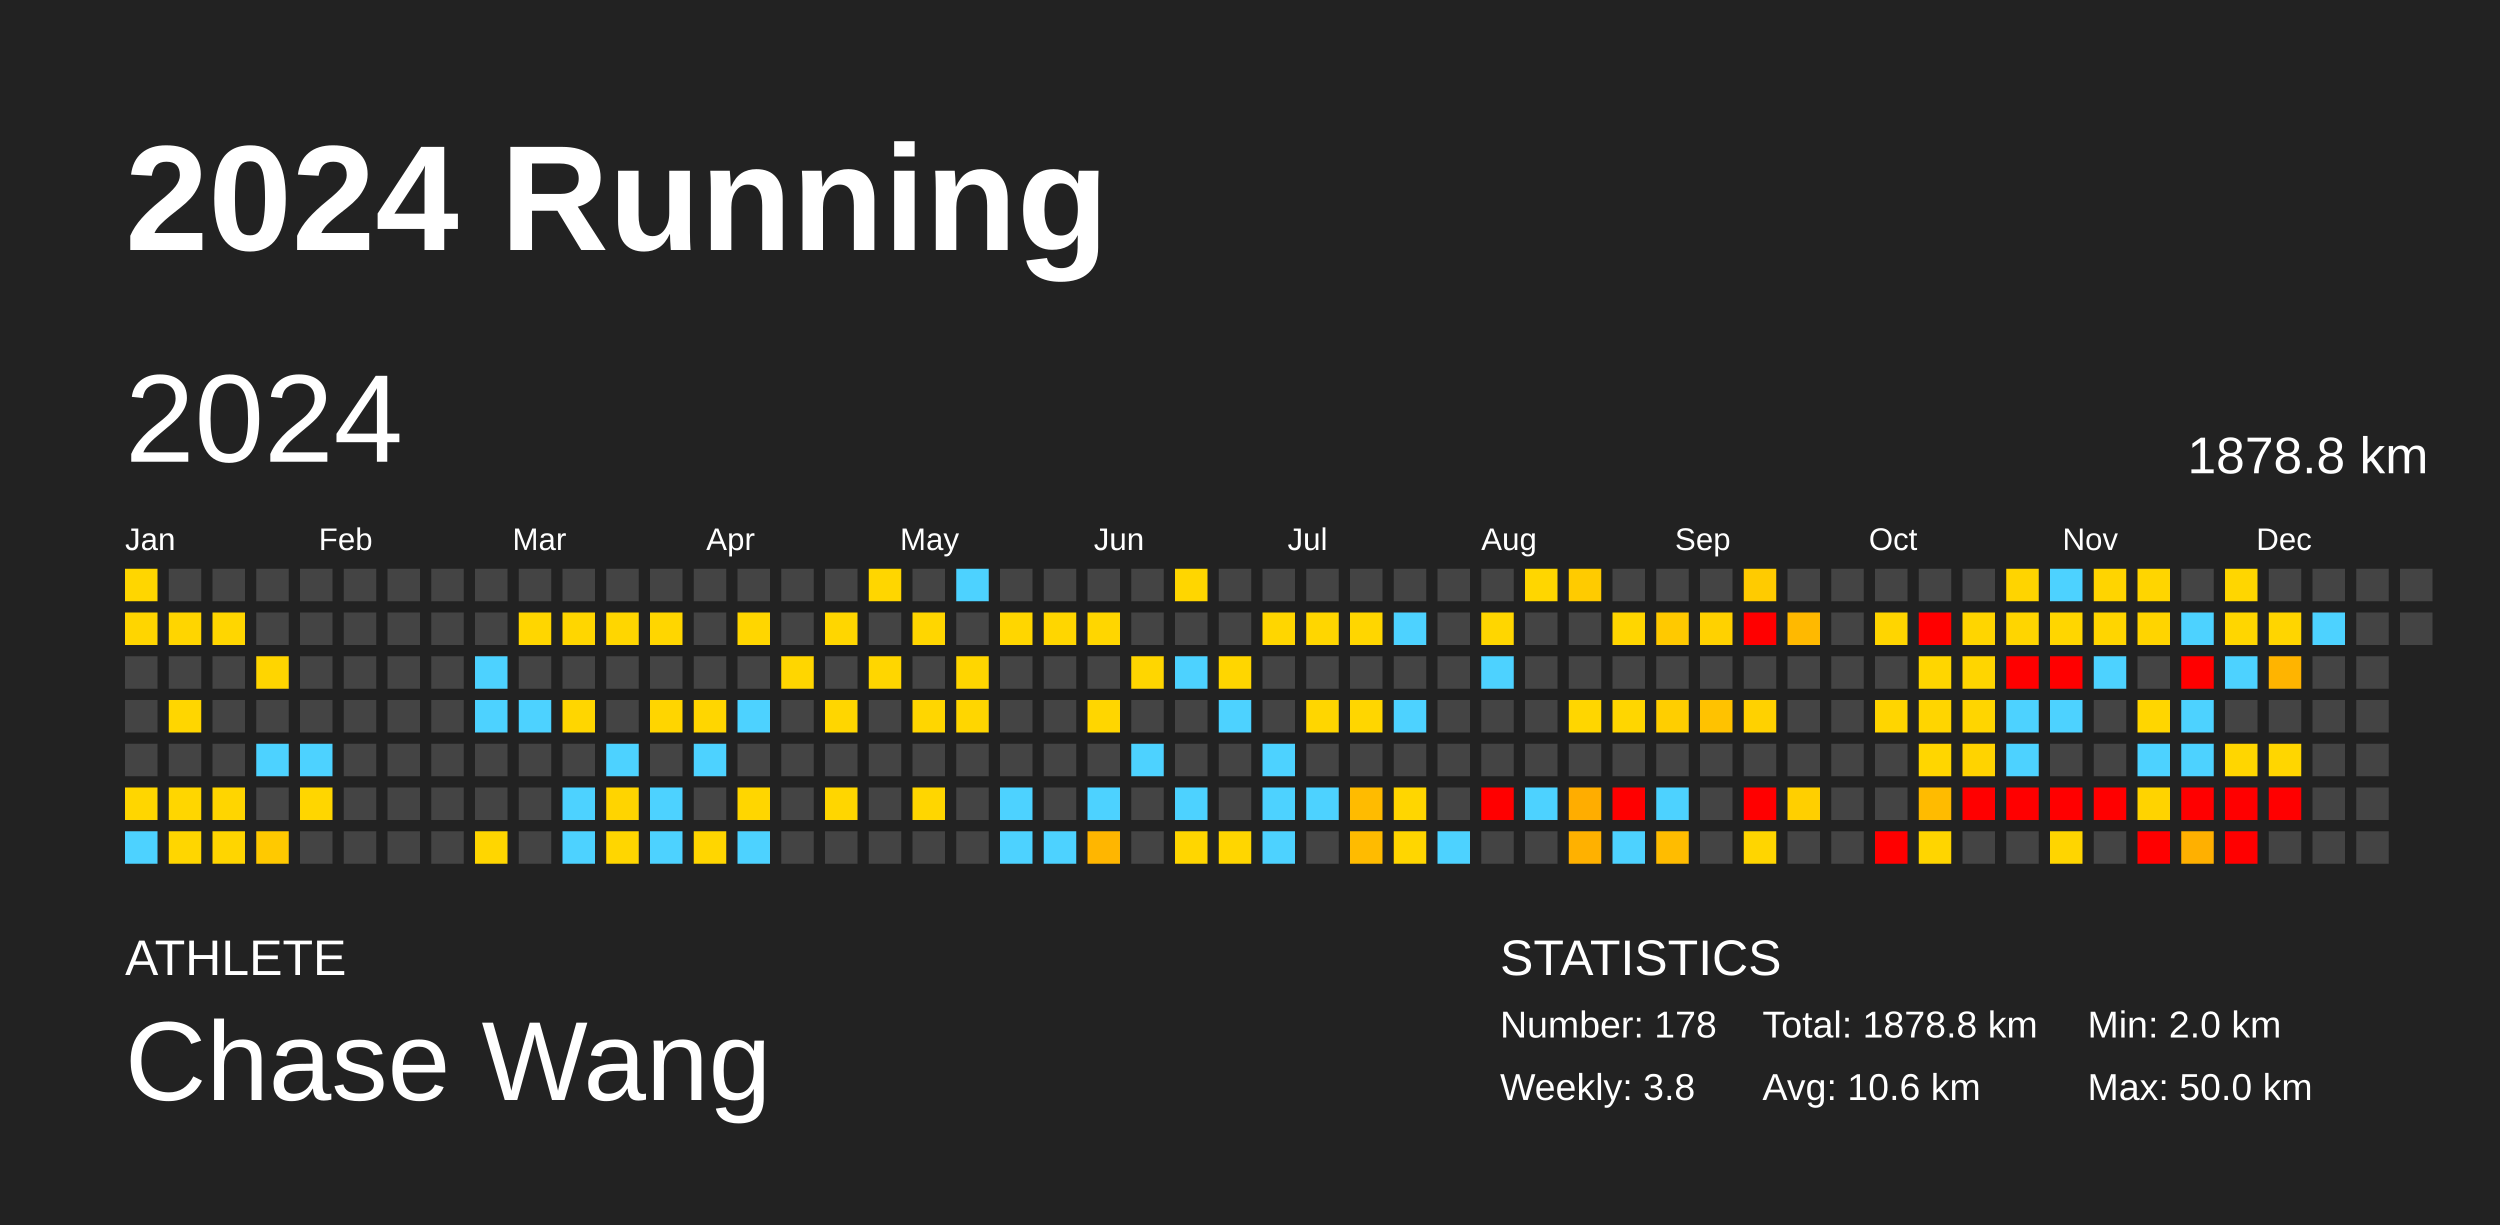
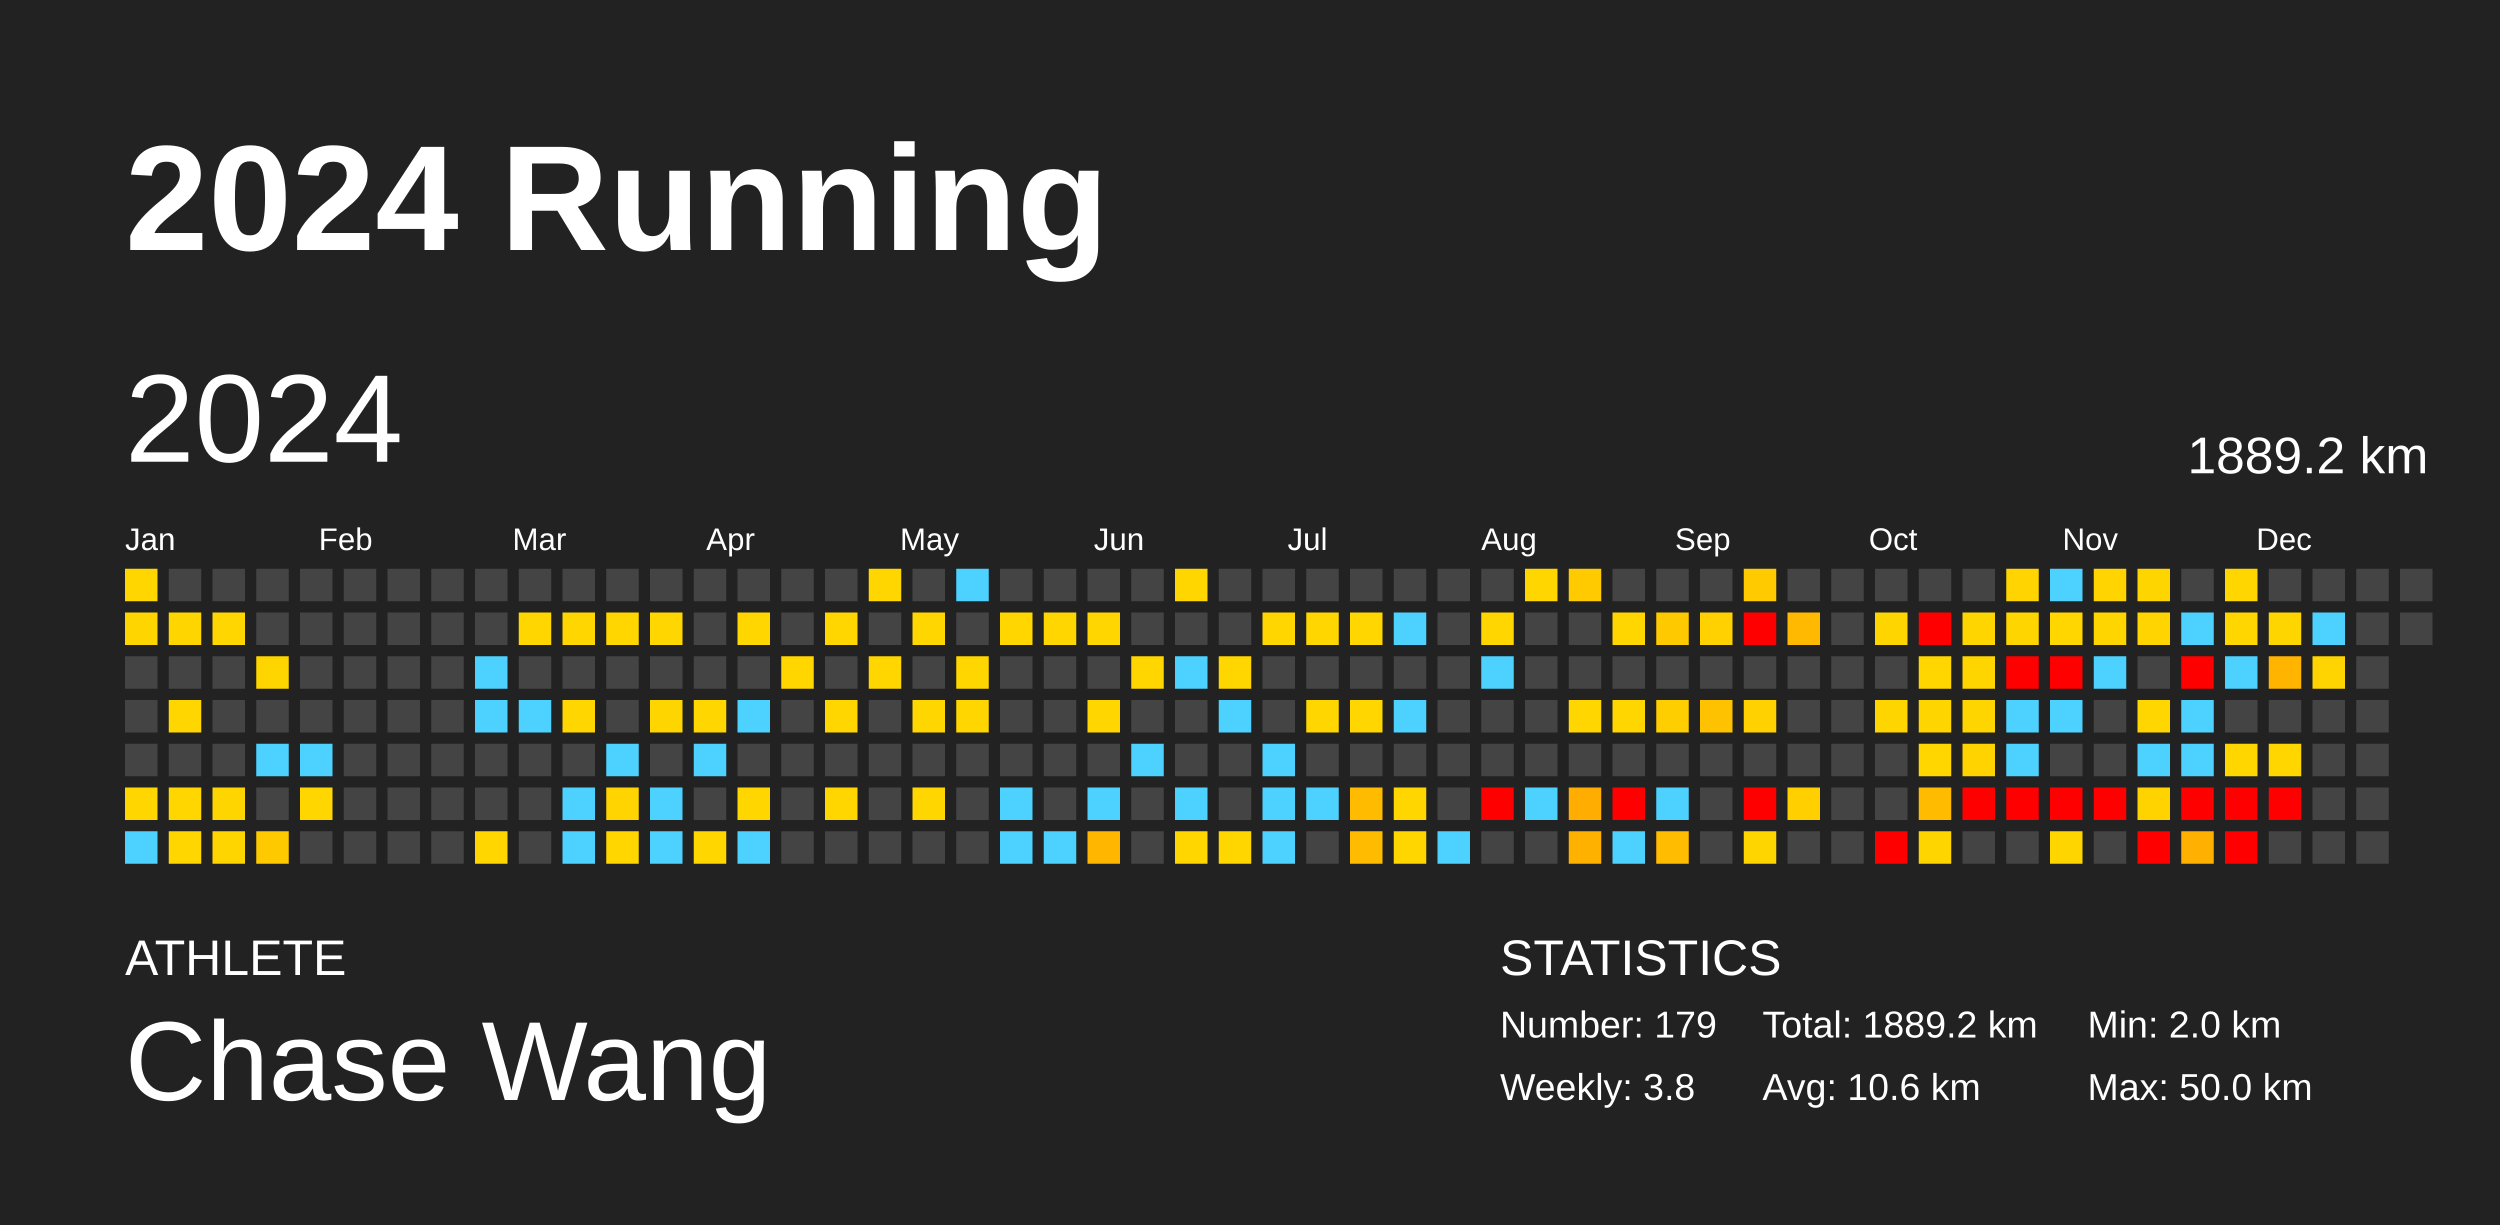
<svg xmlns="http://www.w3.org/2000/svg" baseProfile="full" height="98mm" version="1.1" viewBox="0,0,200,98" width="200mm">
  <defs />
  <rect fill="#222222" height="98" width="200" x="0" y="0" />
  <text fill="#FFFFFF" style="font-size:12px; font-family:Arial; font-weight:bold;" x="10" y="20">2024 Running</text>
  <text fill="#FFFFFF" style="font-size:4px; font-family:Arial" x="10" y="78">ATHLETE</text>
  <text fill="#FFFFFF" style="font-size:9px; font-family:Arial" x="10" y="88">Chase Wang</text>
  <text fill="#FFFFFF" style="font-size:4px; font-family:Arial" x="120" y="78">STATISTICS</text>
-   <text fill="#FFFFFF" style="font-size:3px; font-family:Arial" x="120" y="83">Number: 178</text>
+   <text fill="#FFFFFF" style="font-size:3px; font-family:Arial" x="120" y="83">Number: 179</text>
  <text fill="#FFFFFF" style="font-size:3px; font-family:Arial" x="120" y="88">Weekly: 3.8</text>
-   <text fill="#FFFFFF" style="font-size:3px; font-family:Arial" x="141" y="83">Total: 1878.8 km</text>
+   <text fill="#FFFFFF" style="font-size:3px; font-family:Arial" x="141" y="83">Total: 1889.2 km</text>
  <text fill="#FFFFFF" style="font-size:3px; font-family:Arial" x="141" y="88">Avg: 10.6 km</text>
  <text fill="#FFFFFF" style="font-size:3px; font-family:Arial" x="167" y="83">Min: 2.0 km</text>
  <text fill="#FFFFFF" style="font-size:3px; font-family:Arial" x="167" y="88">Max: 50.0 km</text>
  <text dominant-baseline="hanging" fill="#FFFFFF" style="font-size:10.0px; font-family:Arial;" x="10" y="30">2024</text>
-   <text dominant-baseline="hanging" fill="#FFFFFF" style="font-size:4.125px; font-family:Arial;" x="175" y="35">1878.8 km</text>
+   <text dominant-baseline="hanging" fill="#FFFFFF" style="font-size:4.125px; font-family:Arial;" x="175" y="35">1889.2 km</text>
  <text fill="#FFFFFF" style="font-size:2.5px; font-family:Arial" x="10.0" y="44">Jan</text>
  <text fill="#FFFFFF" style="font-size:2.5px; font-family:Arial" x="25.5" y="44">Feb</text>
  <text fill="#FFFFFF" style="font-size:2.5px; font-family:Arial" x="41.0" y="44">Mar</text>
  <text fill="#FFFFFF" style="font-size:2.5px; font-family:Arial" x="56.5" y="44">Apr</text>
  <text fill="#FFFFFF" style="font-size:2.5px; font-family:Arial" x="72.0" y="44">May</text>
  <text fill="#FFFFFF" style="font-size:2.5px; font-family:Arial" x="87.5" y="44">Jun</text>
  <text fill="#FFFFFF" style="font-size:2.5px; font-family:Arial" x="103.0" y="44">Jul</text>
  <text fill="#FFFFFF" style="font-size:2.5px; font-family:Arial" x="118.5" y="44">Aug</text>
  <text fill="#FFFFFF" style="font-size:2.5px; font-family:Arial" x="134.0" y="44">Sep</text>
  <text fill="#FFFFFF" style="font-size:2.5px; font-family:Arial" x="149.5" y="44">Oct</text>
  <text fill="#FFFFFF" style="font-size:2.5px; font-family:Arial" x="165.0" y="44">Nov</text>
  <text fill="#FFFFFF" style="font-size:2.5px; font-family:Arial" x="180.5" y="44">Dec</text>
  <rect fill="#ffd600" height="2.6" width="2.6" x="10.0" y="45.5" />
  <rect fill="#ffd500" height="2.6" width="2.6" x="10.0" y="49.0" />
  <rect fill="#444444" height="2.6" width="2.6" x="10.0" y="52.5" />
  <rect fill="#444444" height="2.6" width="2.6" x="10.0" y="56.0" />
  <rect fill="#444444" height="2.6" width="2.6" x="10.0" y="59.5" />
  <rect fill="#ffd600" height="2.6" width="2.6" x="10.0" y="63.0" />
  <rect fill="#4dd2ff" height="2.6" width="2.6" x="10.0" y="66.5" />
  <rect fill="#444444" height="2.6" width="2.6" x="13.5" y="45.5" />
  <rect fill="#ffd500" height="2.6" width="2.6" x="13.5" y="49.0" />
  <rect fill="#444444" height="2.6" width="2.6" x="13.5" y="52.5" />
  <rect fill="#ffd600" height="2.6" width="2.6" x="13.5" y="56.0" />
  <rect fill="#444444" height="2.6" width="2.6" x="13.5" y="59.5" />
  <rect fill="#ffd600" height="2.6" width="2.6" x="13.5" y="63.0" />
  <rect fill="#ffd600" height="2.6" width="2.6" x="13.5" y="66.5" />
  <rect fill="#444444" height="2.6" width="2.6" x="17.0" y="45.5" />
  <rect fill="#ffd600" height="2.6" width="2.6" x="17.0" y="49.0" />
  <rect fill="#444444" height="2.6" width="2.6" x="17.0" y="52.5" />
  <rect fill="#444444" height="2.6" width="2.6" x="17.0" y="56.0" />
  <rect fill="#444444" height="2.6" width="2.6" x="17.0" y="59.5" />
  <rect fill="#ffd500" height="2.6" width="2.6" x="17.0" y="63.0" />
  <rect fill="#ffd500" height="2.6" width="2.6" x="17.0" y="66.5" />
  <rect fill="#444444" height="2.6" width="2.6" x="20.5" y="45.5" />
  <rect fill="#444444" height="2.6" width="2.6" x="20.5" y="49.0" />
  <rect fill="#ffd500" height="2.6" width="2.6" x="20.5" y="52.5" />
  <rect fill="#444444" height="2.6" width="2.6" x="20.5" y="56.0" />
  <rect fill="#4dd2ff" height="2.6" width="2.6" x="20.5" y="59.5" />
  <rect fill="#444444" height="2.6" width="2.6" x="20.5" y="63.0" />
  <rect fill="#ffc900" height="2.6" width="2.6" x="20.5" y="66.5" />
  <rect fill="#444444" height="2.6" width="2.6" x="24.0" y="45.5" />
  <rect fill="#444444" height="2.6" width="2.6" x="24.0" y="49.0" />
  <rect fill="#444444" height="2.6" width="2.6" x="24.0" y="52.5" />
  <rect fill="#444444" height="2.6" width="2.6" x="24.0" y="56.0" />
  <rect fill="#4dd2ff" height="2.6" width="2.6" x="24.0" y="59.5" />
  <rect fill="#ffd600" height="2.6" width="2.6" x="24.0" y="63.0" />
  <rect fill="#444444" height="2.6" width="2.6" x="24.0" y="66.5" />
  <rect fill="#444444" height="2.6" width="2.6" x="27.5" y="45.5" />
  <rect fill="#444444" height="2.6" width="2.6" x="27.5" y="49.0" />
  <rect fill="#444444" height="2.6" width="2.6" x="27.5" y="52.5" />
  <rect fill="#444444" height="2.6" width="2.6" x="27.5" y="56.0" />
  <rect fill="#444444" height="2.6" width="2.6" x="27.5" y="59.5" />
  <rect fill="#444444" height="2.6" width="2.6" x="27.5" y="63.0" />
  <rect fill="#444444" height="2.6" width="2.6" x="27.5" y="66.5" />
  <rect fill="#444444" height="2.6" width="2.6" x="31.0" y="45.5" />
  <rect fill="#444444" height="2.6" width="2.6" x="31.0" y="49.0" />
  <rect fill="#444444" height="2.6" width="2.6" x="31.0" y="52.5" />
  <rect fill="#444444" height="2.6" width="2.6" x="31.0" y="56.0" />
  <rect fill="#444444" height="2.6" width="2.6" x="31.0" y="59.5" />
  <rect fill="#444444" height="2.6" width="2.6" x="31.0" y="63.0" />
  <rect fill="#444444" height="2.6" width="2.6" x="31.0" y="66.5" />
  <rect fill="#444444" height="2.6" width="2.6" x="34.5" y="45.5" />
  <rect fill="#444444" height="2.6" width="2.6" x="34.5" y="49.0" />
  <rect fill="#444444" height="2.6" width="2.6" x="34.5" y="52.5" />
  <rect fill="#444444" height="2.6" width="2.6" x="34.5" y="56.0" />
  <rect fill="#444444" height="2.6" width="2.6" x="34.5" y="59.5" />
  <rect fill="#444444" height="2.6" width="2.6" x="34.5" y="63.0" />
  <rect fill="#444444" height="2.6" width="2.6" x="34.5" y="66.5" />
  <rect fill="#444444" height="2.6" width="2.6" x="38.0" y="45.5" />
  <rect fill="#444444" height="2.6" width="2.6" x="38.0" y="49.0" />
  <rect fill="#4dd2ff" height="2.6" width="2.6" x="38.0" y="52.5" />
  <rect fill="#4dd2ff" height="2.6" width="2.6" x="38.0" y="56.0" />
  <rect fill="#444444" height="2.6" width="2.6" x="38.0" y="59.5" />
  <rect fill="#444444" height="2.6" width="2.6" x="38.0" y="63.0" />
  <rect fill="#ffd600" height="2.6" width="2.6" x="38.0" y="66.5" />
  <rect fill="#444444" height="2.6" width="2.6" x="41.5" y="45.5" />
  <rect fill="#ffd600" height="2.6" width="2.6" x="41.5" y="49.0" />
  <rect fill="#444444" height="2.6" width="2.6" x="41.5" y="52.5" />
  <rect fill="#4dd2ff" height="2.6" width="2.6" x="41.5" y="56.0" />
  <rect fill="#444444" height="2.6" width="2.6" x="41.5" y="59.5" />
  <rect fill="#444444" height="2.6" width="2.6" x="41.5" y="63.0" />
  <rect fill="#444444" height="2.6" width="2.6" x="41.5" y="66.5" />
  <rect fill="#444444" height="2.6" width="2.6" x="45.0" y="45.5" />
  <rect fill="#ffd600" height="2.6" width="2.6" x="45.0" y="49.0" />
  <rect fill="#444444" height="2.6" width="2.6" x="45.0" y="52.5" />
  <rect fill="#ffd600" height="2.6" width="2.6" x="45.0" y="56.0" />
  <rect fill="#444444" height="2.6" width="2.6" x="45.0" y="59.5" />
  <rect fill="#4dd2ff" height="2.6" width="2.6" x="45.0" y="63.0" />
  <rect fill="#4dd2ff" height="2.6" width="2.6" x="45.0" y="66.5" />
  <rect fill="#444444" height="2.6" width="2.6" x="48.5" y="45.5" />
  <rect fill="#ffd600" height="2.6" width="2.6" x="48.5" y="49.0" />
  <rect fill="#444444" height="2.6" width="2.6" x="48.5" y="52.5" />
  <rect fill="#444444" height="2.6" width="2.6" x="48.5" y="56.0" />
  <rect fill="#4dd2ff" height="2.6" width="2.6" x="48.5" y="59.5" />
  <rect fill="#ffd400" height="2.6" width="2.6" x="48.5" y="63.0" />
  <rect fill="#ffd600" height="2.6" width="2.6" x="48.5" y="66.5" />
  <rect fill="#444444" height="2.6" width="2.6" x="52.0" y="45.5" />
  <rect fill="#ffd600" height="2.6" width="2.6" x="52.0" y="49.0" />
  <rect fill="#444444" height="2.6" width="2.6" x="52.0" y="52.5" />
  <rect fill="#ffd500" height="2.6" width="2.6" x="52.0" y="56.0" />
  <rect fill="#444444" height="2.6" width="2.6" x="52.0" y="59.5" />
  <rect fill="#4dd2ff" height="2.6" width="2.6" x="52.0" y="63.0" />
  <rect fill="#4dd2ff" height="2.6" width="2.6" x="52.0" y="66.5" />
  <rect fill="#444444" height="2.6" width="2.6" x="55.5" y="45.5" />
  <rect fill="#444444" height="2.6" width="2.6" x="55.5" y="49.0" />
  <rect fill="#444444" height="2.6" width="2.6" x="55.5" y="52.5" />
  <rect fill="#ffd600" height="2.6" width="2.6" x="55.5" y="56.0" />
  <rect fill="#4dd2ff" height="2.6" width="2.6" x="55.5" y="59.5" />
  <rect fill="#444444" height="2.6" width="2.6" x="55.5" y="63.0" />
  <rect fill="#ffd600" height="2.6" width="2.6" x="55.5" y="66.5" />
  <rect fill="#444444" height="2.6" width="2.6" x="59.0" y="45.5" />
  <rect fill="#ffd600" height="2.6" width="2.6" x="59.0" y="49.0" />
  <rect fill="#444444" height="2.6" width="2.6" x="59.0" y="52.5" />
  <rect fill="#4dd2ff" height="2.6" width="2.6" x="59.0" y="56.0" />
  <rect fill="#444444" height="2.6" width="2.6" x="59.0" y="59.5" />
  <rect fill="#ffd600" height="2.6" width="2.6" x="59.0" y="63.0" />
  <rect fill="#4dd2ff" height="2.6" width="2.6" x="59.0" y="66.5" />
  <rect fill="#444444" height="2.6" width="2.6" x="62.5" y="45.5" />
  <rect fill="#444444" height="2.6" width="2.6" x="62.5" y="49.0" />
  <rect fill="#ffd600" height="2.6" width="2.6" x="62.5" y="52.5" />
  <rect fill="#444444" height="2.6" width="2.6" x="62.5" y="56.0" />
  <rect fill="#444444" height="2.6" width="2.6" x="62.5" y="59.5" />
  <rect fill="#444444" height="2.6" width="2.6" x="62.5" y="63.0" />
  <rect fill="#444444" height="2.6" width="2.6" x="62.5" y="66.5" />
  <rect fill="#444444" height="2.6" width="2.6" x="66.0" y="45.5" />
  <rect fill="#ffd600" height="2.6" width="2.6" x="66.0" y="49.0" />
  <rect fill="#444444" height="2.6" width="2.6" x="66.0" y="52.5" />
  <rect fill="#ffd600" height="2.6" width="2.6" x="66.0" y="56.0" />
  <rect fill="#444444" height="2.6" width="2.6" x="66.0" y="59.5" />
  <rect fill="#ffd600" height="2.6" width="2.6" x="66.0" y="63.0" />
  <rect fill="#444444" height="2.6" width="2.6" x="66.0" y="66.5" />
  <rect fill="#ffd600" height="2.6" width="2.6" x="69.5" y="45.5" />
  <rect fill="#444444" height="2.6" width="2.6" x="69.5" y="49.0" />
  <rect fill="#ffd600" height="2.6" width="2.6" x="69.5" y="52.5" />
  <rect fill="#444444" height="2.6" width="2.6" x="69.5" y="56.0" />
  <rect fill="#444444" height="2.6" width="2.6" x="69.5" y="59.5" />
  <rect fill="#444444" height="2.6" width="2.6" x="69.5" y="63.0" />
  <rect fill="#444444" height="2.6" width="2.6" x="69.5" y="66.5" />
  <rect fill="#444444" height="2.6" width="2.6" x="73.0" y="45.5" />
  <rect fill="#ffd600" height="2.6" width="2.6" x="73.0" y="49.0" />
  <rect fill="#444444" height="2.6" width="2.6" x="73.0" y="52.5" />
  <rect fill="#ffd600" height="2.6" width="2.6" x="73.0" y="56.0" />
  <rect fill="#444444" height="2.6" width="2.6" x="73.0" y="59.5" />
  <rect fill="#ffd600" height="2.6" width="2.6" x="73.0" y="63.0" />
  <rect fill="#444444" height="2.6" width="2.6" x="73.0" y="66.5" />
  <rect fill="#4dd2ff" height="2.6" width="2.6" x="76.5" y="45.5" />
  <rect fill="#444444" height="2.6" width="2.6" x="76.5" y="49.0" />
  <rect fill="#ffd600" height="2.6" width="2.6" x="76.5" y="52.5" />
  <rect fill="#ffd600" height="2.6" width="2.6" x="76.5" y="56.0" />
  <rect fill="#444444" height="2.6" width="2.6" x="76.5" y="59.5" />
  <rect fill="#444444" height="2.6" width="2.6" x="76.5" y="63.0" />
  <rect fill="#444444" height="2.6" width="2.6" x="76.5" y="66.5" />
  <rect fill="#444444" height="2.6" width="2.6" x="80.0" y="45.5" />
  <rect fill="#ffd600" height="2.6" width="2.6" x="80.0" y="49.0" />
  <rect fill="#444444" height="2.6" width="2.6" x="80.0" y="52.5" />
  <rect fill="#444444" height="2.6" width="2.6" x="80.0" y="56.0" />
  <rect fill="#444444" height="2.6" width="2.6" x="80.0" y="59.5" />
  <rect fill="#4dd2ff" height="2.6" width="2.6" x="80.0" y="63.0" />
  <rect fill="#4dd2ff" height="2.6" width="2.6" x="80.0" y="66.5" />
  <rect fill="#444444" height="2.6" width="2.6" x="83.5" y="45.5" />
  <rect fill="#ffd600" height="2.6" width="2.6" x="83.5" y="49.0" />
  <rect fill="#444444" height="2.6" width="2.6" x="83.5" y="52.5" />
  <rect fill="#444444" height="2.6" width="2.6" x="83.5" y="56.0" />
  <rect fill="#444444" height="2.6" width="2.6" x="83.5" y="59.5" />
  <rect fill="#444444" height="2.6" width="2.6" x="83.5" y="63.0" />
  <rect fill="#4dd2ff" height="2.6" width="2.6" x="83.5" y="66.5" />
  <rect fill="#444444" height="2.6" width="2.6" x="87.0" y="45.5" />
  <rect fill="#ffd600" height="2.6" width="2.6" x="87.0" y="49.0" />
  <rect fill="#444444" height="2.6" width="2.6" x="87.0" y="52.5" />
  <rect fill="#ffd600" height="2.6" width="2.6" x="87.0" y="56.0" />
  <rect fill="#444444" height="2.6" width="2.6" x="87.0" y="59.5" />
  <rect fill="#4dd2ff" height="2.6" width="2.6" x="87.0" y="63.0" />
  <rect fill="#ffb600" height="2.6" width="2.6" x="87.0" y="66.5" />
  <rect fill="#444444" height="2.6" width="2.6" x="90.5" y="45.5" />
  <rect fill="#444444" height="2.6" width="2.6" x="90.5" y="49.0" />
  <rect fill="#ffd600" height="2.6" width="2.6" x="90.5" y="52.5" />
  <rect fill="#444444" height="2.6" width="2.6" x="90.5" y="56.0" />
  <rect fill="#4dd2ff" height="2.6" width="2.6" x="90.5" y="59.5" />
  <rect fill="#444444" height="2.6" width="2.6" x="90.5" y="63.0" />
  <rect fill="#444444" height="2.6" width="2.6" x="90.5" y="66.5" />
  <rect fill="#ffd600" height="2.6" width="2.6" x="94.0" y="45.5" />
  <rect fill="#444444" height="2.6" width="2.6" x="94.0" y="49.0" />
  <rect fill="#4dd2ff" height="2.6" width="2.6" x="94.0" y="52.5" />
  <rect fill="#444444" height="2.6" width="2.6" x="94.0" y="56.0" />
  <rect fill="#444444" height="2.6" width="2.6" x="94.0" y="59.5" />
  <rect fill="#4dd2ff" height="2.6" width="2.6" x="94.0" y="63.0" />
  <rect fill="#ffd600" height="2.6" width="2.6" x="94.0" y="66.5" />
  <rect fill="#444444" height="2.6" width="2.6" x="97.5" y="45.5" />
  <rect fill="#444444" height="2.6" width="2.6" x="97.5" y="49.0" />
  <rect fill="#ffd600" height="2.6" width="2.6" x="97.5" y="52.5" />
  <rect fill="#4dd2ff" height="2.6" width="2.6" x="97.5" y="56.0" />
  <rect fill="#444444" height="2.6" width="2.6" x="97.5" y="59.5" />
  <rect fill="#444444" height="2.6" width="2.6" x="97.5" y="63.0" />
  <rect fill="#ffd600" height="2.6" width="2.6" x="97.5" y="66.5" />
  <rect fill="#444444" height="2.6" width="2.6" x="101.0" y="45.5" />
  <rect fill="#ffd600" height="2.6" width="2.6" x="101.0" y="49.0" />
  <rect fill="#444444" height="2.6" width="2.6" x="101.0" y="52.5" />
  <rect fill="#444444" height="2.6" width="2.6" x="101.0" y="56.0" />
  <rect fill="#4dd2ff" height="2.6" width="2.6" x="101.0" y="59.5" />
  <rect fill="#4dd2ff" height="2.6" width="2.6" x="101.0" y="63.0" />
  <rect fill="#4dd2ff" height="2.6" width="2.6" x="101.0" y="66.5" />
  <rect fill="#444444" height="2.6" width="2.6" x="104.5" y="45.5" />
  <rect fill="#ffd600" height="2.6" width="2.6" x="104.5" y="49.0" />
  <rect fill="#444444" height="2.6" width="2.6" x="104.5" y="52.5" />
  <rect fill="#ffd600" height="2.6" width="2.6" x="104.5" y="56.0" />
  <rect fill="#444444" height="2.6" width="2.6" x="104.5" y="59.5" />
  <rect fill="#4dd2ff" height="2.6" width="2.6" x="104.5" y="63.0" />
  <rect fill="#444444" height="2.6" width="2.6" x="104.5" y="66.5" />
  <rect fill="#444444" height="2.6" width="2.6" x="108.0" y="45.5" />
  <rect fill="#ffd600" height="2.6" width="2.6" x="108.0" y="49.0" />
  <rect fill="#444444" height="2.6" width="2.6" x="108.0" y="52.5" />
  <rect fill="#ffd600" height="2.6" width="2.6" x="108.0" y="56.0" />
  <rect fill="#444444" height="2.6" width="2.6" x="108.0" y="59.5" />
  <rect fill="#ffbb00" height="2.6" width="2.6" x="108.0" y="63.0" />
  <rect fill="#ffbb00" height="2.6" width="2.6" x="108.0" y="66.5" />
  <rect fill="#444444" height="2.6" width="2.6" x="111.5" y="45.5" />
  <rect fill="#4dd2ff" height="2.6" width="2.6" x="111.5" y="49.0" />
  <rect fill="#444444" height="2.6" width="2.6" x="111.5" y="52.5" />
  <rect fill="#4dd2ff" height="2.6" width="2.6" x="111.5" y="56.0" />
  <rect fill="#444444" height="2.6" width="2.6" x="111.5" y="59.5" />
  <rect fill="#ffd600" height="2.6" width="2.6" x="111.5" y="63.0" />
  <rect fill="#ffd600" height="2.6" width="2.6" x="111.5" y="66.5" />
  <rect fill="#444444" height="2.6" width="2.6" x="115.0" y="45.5" />
  <rect fill="#444444" height="2.6" width="2.6" x="115.0" y="49.0" />
  <rect fill="#444444" height="2.6" width="2.6" x="115.0" y="52.5" />
  <rect fill="#444444" height="2.6" width="2.6" x="115.0" y="56.0" />
  <rect fill="#444444" height="2.6" width="2.6" x="115.0" y="59.5" />
  <rect fill="#444444" height="2.6" width="2.6" x="115.0" y="63.0" />
  <rect fill="#4dd2ff" height="2.6" width="2.6" x="115.0" y="66.5" />
  <rect fill="#444444" height="2.6" width="2.6" x="118.5" y="45.5" />
  <rect fill="#ffd600" height="2.6" width="2.6" x="118.5" y="49.0" />
  <rect fill="#4dd2ff" height="2.6" width="2.6" x="118.5" y="52.5" />
  <rect fill="#444444" height="2.6" width="2.6" x="118.5" y="56.0" />
  <rect fill="#444444" height="2.6" width="2.6" x="118.5" y="59.5" />
  <rect fill="red" height="2.6" width="2.6" x="118.5" y="63.0" />
  <rect fill="#444444" height="2.6" width="2.6" x="118.5" y="66.5" />
  <rect fill="#ffd600" height="2.6" width="2.6" x="122.0" y="45.5" />
  <rect fill="#444444" height="2.6" width="2.6" x="122.0" y="49.0" />
  <rect fill="#444444" height="2.6" width="2.6" x="122.0" y="52.5" />
  <rect fill="#444444" height="2.6" width="2.6" x="122.0" y="56.0" />
  <rect fill="#444444" height="2.6" width="2.6" x="122.0" y="59.5" />
  <rect fill="#4dd2ff" height="2.6" width="2.6" x="122.0" y="63.0" />
  <rect fill="#444444" height="2.6" width="2.6" x="122.0" y="66.5" />
  <rect fill="#ffcb00" height="2.6" width="2.6" x="125.5" y="45.5" />
  <rect fill="#444444" height="2.6" width="2.6" x="125.5" y="49.0" />
  <rect fill="#444444" height="2.6" width="2.6" x="125.5" y="52.5" />
  <rect fill="#ffd600" height="2.6" width="2.6" x="125.5" y="56.0" />
  <rect fill="#444444" height="2.6" width="2.6" x="125.5" y="59.5" />
  <rect fill="#ffad00" height="2.6" width="2.6" x="125.5" y="63.0" />
  <rect fill="#ffb100" height="2.6" width="2.6" x="125.5" y="66.5" />
  <rect fill="#444444" height="2.6" width="2.6" x="129.0" y="45.5" />
  <rect fill="#ffd600" height="2.6" width="2.6" x="129.0" y="49.0" />
  <rect fill="#444444" height="2.6" width="2.6" x="129.0" y="52.5" />
  <rect fill="#ffd600" height="2.6" width="2.6" x="129.0" y="56.0" />
  <rect fill="#444444" height="2.6" width="2.6" x="129.0" y="59.5" />
  <rect fill="red" height="2.6" width="2.6" x="129.0" y="63.0" />
  <rect fill="#4dd2ff" height="2.6" width="2.6" x="129.0" y="66.5" />
  <rect fill="#444444" height="2.6" width="2.6" x="132.5" y="45.5" />
  <rect fill="#ffc900" height="2.6" width="2.6" x="132.5" y="49.0" />
  <rect fill="#444444" height="2.6" width="2.6" x="132.5" y="52.5" />
  <rect fill="#ffce00" height="2.6" width="2.6" x="132.5" y="56.0" />
  <rect fill="#444444" height="2.6" width="2.6" x="132.5" y="59.5" />
  <rect fill="#4dd2ff" height="2.6" width="2.6" x="132.5" y="63.0" />
  <rect fill="#ffbc00" height="2.6" width="2.6" x="132.5" y="66.5" />
  <rect fill="#444444" height="2.6" width="2.6" x="136.0" y="45.5" />
  <rect fill="#ffd100" height="2.6" width="2.6" x="136.0" y="49.0" />
  <rect fill="#444444" height="2.6" width="2.6" x="136.0" y="52.5" />
  <rect fill="#ffc200" height="2.6" width="2.6" x="136.0" y="56.0" />
  <rect fill="#444444" height="2.6" width="2.6" x="136.0" y="59.5" />
  <rect fill="#444444" height="2.6" width="2.6" x="136.0" y="63.0" />
  <rect fill="#444444" height="2.6" width="2.6" x="136.0" y="66.5" />
  <rect fill="#ffcb00" height="2.6" width="2.6" x="139.5" y="45.5" />
  <rect fill="red" height="2.6" width="2.6" x="139.5" y="49.0" />
  <rect fill="#444444" height="2.6" width="2.6" x="139.5" y="52.5" />
  <rect fill="#ffd100" height="2.6" width="2.6" x="139.5" y="56.0" />
  <rect fill="#444444" height="2.6" width="2.6" x="139.5" y="59.5" />
  <rect fill="red" height="2.6" width="2.6" x="139.5" y="63.0" />
  <rect fill="#ffd500" height="2.6" width="2.6" x="139.5" y="66.5" />
  <rect fill="#444444" height="2.6" width="2.6" x="143.0" y="45.5" />
  <rect fill="#ffb900" height="2.6" width="2.6" x="143.0" y="49.0" />
  <rect fill="#444444" height="2.6" width="2.6" x="143.0" y="52.5" />
  <rect fill="#444444" height="2.6" width="2.6" x="143.0" y="56.0" />
  <rect fill="#444444" height="2.6" width="2.6" x="143.0" y="59.5" />
  <rect fill="#ffcf00" height="2.6" width="2.6" x="143.0" y="63.0" />
  <rect fill="#444444" height="2.6" width="2.6" x="143.0" y="66.5" />
  <rect fill="#444444" height="2.6" width="2.6" x="146.5" y="45.5" />
  <rect fill="#444444" height="2.6" width="2.6" x="146.5" y="49.0" />
  <rect fill="#444444" height="2.6" width="2.6" x="146.5" y="52.5" />
  <rect fill="#444444" height="2.6" width="2.6" x="146.5" y="56.0" />
  <rect fill="#444444" height="2.6" width="2.6" x="146.5" y="59.5" />
  <rect fill="#444444" height="2.6" width="2.6" x="146.5" y="63.0" />
  <rect fill="#444444" height="2.6" width="2.6" x="146.5" y="66.5" />
  <rect fill="#444444" height="2.6" width="2.6" x="150.0" y="45.5" />
  <rect fill="#ffd500" height="2.6" width="2.6" x="150.0" y="49.0" />
  <rect fill="#444444" height="2.6" width="2.6" x="150.0" y="52.5" />
  <rect fill="#ffd500" height="2.6" width="2.6" x="150.0" y="56.0" />
  <rect fill="#444444" height="2.6" width="2.6" x="150.0" y="59.5" />
  <rect fill="#444444" height="2.6" width="2.6" x="150.0" y="63.0" />
  <rect fill="red" height="2.6" width="2.6" x="150.0" y="66.5" />
  <rect fill="#444444" height="2.6" width="2.6" x="153.5" y="45.5" />
  <rect fill="red" height="2.6" width="2.6" x="153.5" y="49.0" />
  <rect fill="#ffd600" height="2.6" width="2.6" x="153.5" y="52.5" />
  <rect fill="#ffd500" height="2.6" width="2.6" x="153.5" y="56.0" />
  <rect fill="#ffd600" height="2.6" width="2.6" x="153.5" y="59.5" />
  <rect fill="#ffbb00" height="2.6" width="2.6" x="153.5" y="63.0" />
  <rect fill="#ffd500" height="2.6" width="2.6" x="153.5" y="66.5" />
  <rect fill="#444444" height="2.6" width="2.6" x="157.0" y="45.5" />
  <rect fill="#ffd500" height="2.6" width="2.6" x="157.0" y="49.0" />
  <rect fill="#ffd500" height="2.6" width="2.6" x="157.0" y="52.5" />
  <rect fill="#ffd500" height="2.6" width="2.6" x="157.0" y="56.0" />
  <rect fill="#ffd300" height="2.6" width="2.6" x="157.0" y="59.5" />
  <rect fill="red" height="2.6" width="2.6" x="157.0" y="63.0" />
  <rect fill="#444444" height="2.6" width="2.6" x="157.0" y="66.5" />
  <rect fill="#ffd400" height="2.6" width="2.6" x="160.5" y="45.5" />
  <rect fill="#ffd500" height="2.6" width="2.6" x="160.5" y="49.0" />
  <rect fill="red" height="2.6" width="2.6" x="160.5" y="52.5" />
  <rect fill="#4dd2ff" height="2.6" width="2.6" x="160.5" y="56.0" />
  <rect fill="#4dd2ff" height="2.6" width="2.6" x="160.5" y="59.5" />
  <rect fill="red" height="2.6" width="2.6" x="160.5" y="63.0" />
  <rect fill="#444444" height="2.6" width="2.6" x="160.5" y="66.5" />
  <rect fill="#4dd2ff" height="2.6" width="2.6" x="164.0" y="45.5" />
  <rect fill="#ffd600" height="2.6" width="2.6" x="164.0" y="49.0" />
  <rect fill="red" height="2.6" width="2.6" x="164.0" y="52.5" />
  <rect fill="#4dd2ff" height="2.6" width="2.6" x="164.0" y="56.0" />
  <rect fill="#444444" height="2.6" width="2.6" x="164.0" y="59.5" />
  <rect fill="red" height="2.6" width="2.6" x="164.0" y="63.0" />
  <rect fill="#ffd500" height="2.6" width="2.6" x="164.0" y="66.5" />
  <rect fill="#ffd400" height="2.6" width="2.6" x="167.5" y="45.5" />
  <rect fill="#ffd500" height="2.6" width="2.6" x="167.5" y="49.0" />
  <rect fill="#4dd2ff" height="2.6" width="2.6" x="167.5" y="52.5" />
  <rect fill="#444444" height="2.6" width="2.6" x="167.5" y="56.0" />
  <rect fill="#444444" height="2.6" width="2.6" x="167.5" y="59.5" />
  <rect fill="red" height="2.6" width="2.6" x="167.5" y="63.0" />
  <rect fill="#444444" height="2.6" width="2.6" x="167.5" y="66.5" />
  <rect fill="#ffd500" height="2.6" width="2.6" x="171.0" y="45.5" />
  <rect fill="#ffd400" height="2.6" width="2.6" x="171.0" y="49.0" />
  <rect fill="#444444" height="2.6" width="2.6" x="171.0" y="52.5" />
  <rect fill="#ffd600" height="2.6" width="2.6" x="171.0" y="56.0" />
  <rect fill="#4dd2ff" height="2.6" width="2.6" x="171.0" y="59.5" />
  <rect fill="#ffd300" height="2.6" width="2.6" x="171.0" y="63.0" />
  <rect fill="red" height="2.6" width="2.6" x="171.0" y="66.5" />
  <rect fill="#444444" height="2.6" width="2.6" x="174.5" y="45.5" />
  <rect fill="#4dd2ff" height="2.6" width="2.6" x="174.5" y="49.0" />
  <rect fill="red" height="2.6" width="2.6" x="174.5" y="52.5" />
  <rect fill="#4dd2ff" height="2.6" width="2.6" x="174.5" y="56.0" />
  <rect fill="#4dd2ff" height="2.6" width="2.6" x="174.5" y="59.5" />
  <rect fill="red" height="2.6" width="2.6" x="174.5" y="63.0" />
  <rect fill="#ffb000" height="2.6" width="2.6" x="174.5" y="66.5" />
  <rect fill="#ffd600" height="2.6" width="2.6" x="178.0" y="45.5" />
  <rect fill="#ffd600" height="2.6" width="2.6" x="178.0" y="49.0" />
  <rect fill="#4dd2ff" height="2.6" width="2.6" x="178.0" y="52.5" />
  <rect fill="#444444" height="2.6" width="2.6" x="178.0" y="56.0" />
  <rect fill="#ffd600" height="2.6" width="2.6" x="178.0" y="59.5" />
  <rect fill="red" height="2.6" width="2.6" x="178.0" y="63.0" />
  <rect fill="red" height="2.6" width="2.6" x="178.0" y="66.5" />
  <rect fill="#444444" height="2.6" width="2.6" x="181.5" y="45.5" />
  <rect fill="#ffd500" height="2.6" width="2.6" x="181.5" y="49.0" />
  <rect fill="#ffb400" height="2.6" width="2.6" x="181.5" y="52.5" />
  <rect fill="#444444" height="2.6" width="2.6" x="181.5" y="56.0" />
  <rect fill="#ffd600" height="2.6" width="2.6" x="181.5" y="59.5" />
  <rect fill="red" height="2.6" width="2.6" x="181.5" y="63.0" />
  <rect fill="#444444" height="2.6" width="2.6" x="181.5" y="66.5" />
  <rect fill="#444444" height="2.6" width="2.6" x="185.0" y="45.5" />
  <rect fill="#4dd2ff" height="2.6" width="2.6" x="185.0" y="49.0" />
-   <rect fill="#444444" height="2.6" width="2.6" x="185.0" y="52.5" />
+   <rect fill="#ffd400" height="2.6" width="2.6" x="185.0" y="52.5" />
  <rect fill="#444444" height="2.6" width="2.6" x="185.0" y="56.0" />
  <rect fill="#444444" height="2.6" width="2.6" x="185.0" y="59.5" />
  <rect fill="#444444" height="2.6" width="2.6" x="185.0" y="63.0" />
  <rect fill="#444444" height="2.6" width="2.6" x="185.0" y="66.5" />
  <rect fill="#444444" height="2.6" width="2.6" x="188.5" y="45.5" />
  <rect fill="#444444" height="2.6" width="2.6" x="188.5" y="49.0" />
  <rect fill="#444444" height="2.6" width="2.6" x="188.5" y="52.5" />
  <rect fill="#444444" height="2.6" width="2.6" x="188.5" y="56.0" />
  <rect fill="#444444" height="2.6" width="2.6" x="188.5" y="59.5" />
  <rect fill="#444444" height="2.6" width="2.6" x="188.5" y="63.0" />
  <rect fill="#444444" height="2.6" width="2.6" x="188.5" y="66.5" />
  <rect fill="#444444" height="2.6" width="2.6" x="192.0" y="45.5" />
  <rect fill="#444444" height="2.6" width="2.6" x="192.0" y="49.0" />
</svg>
